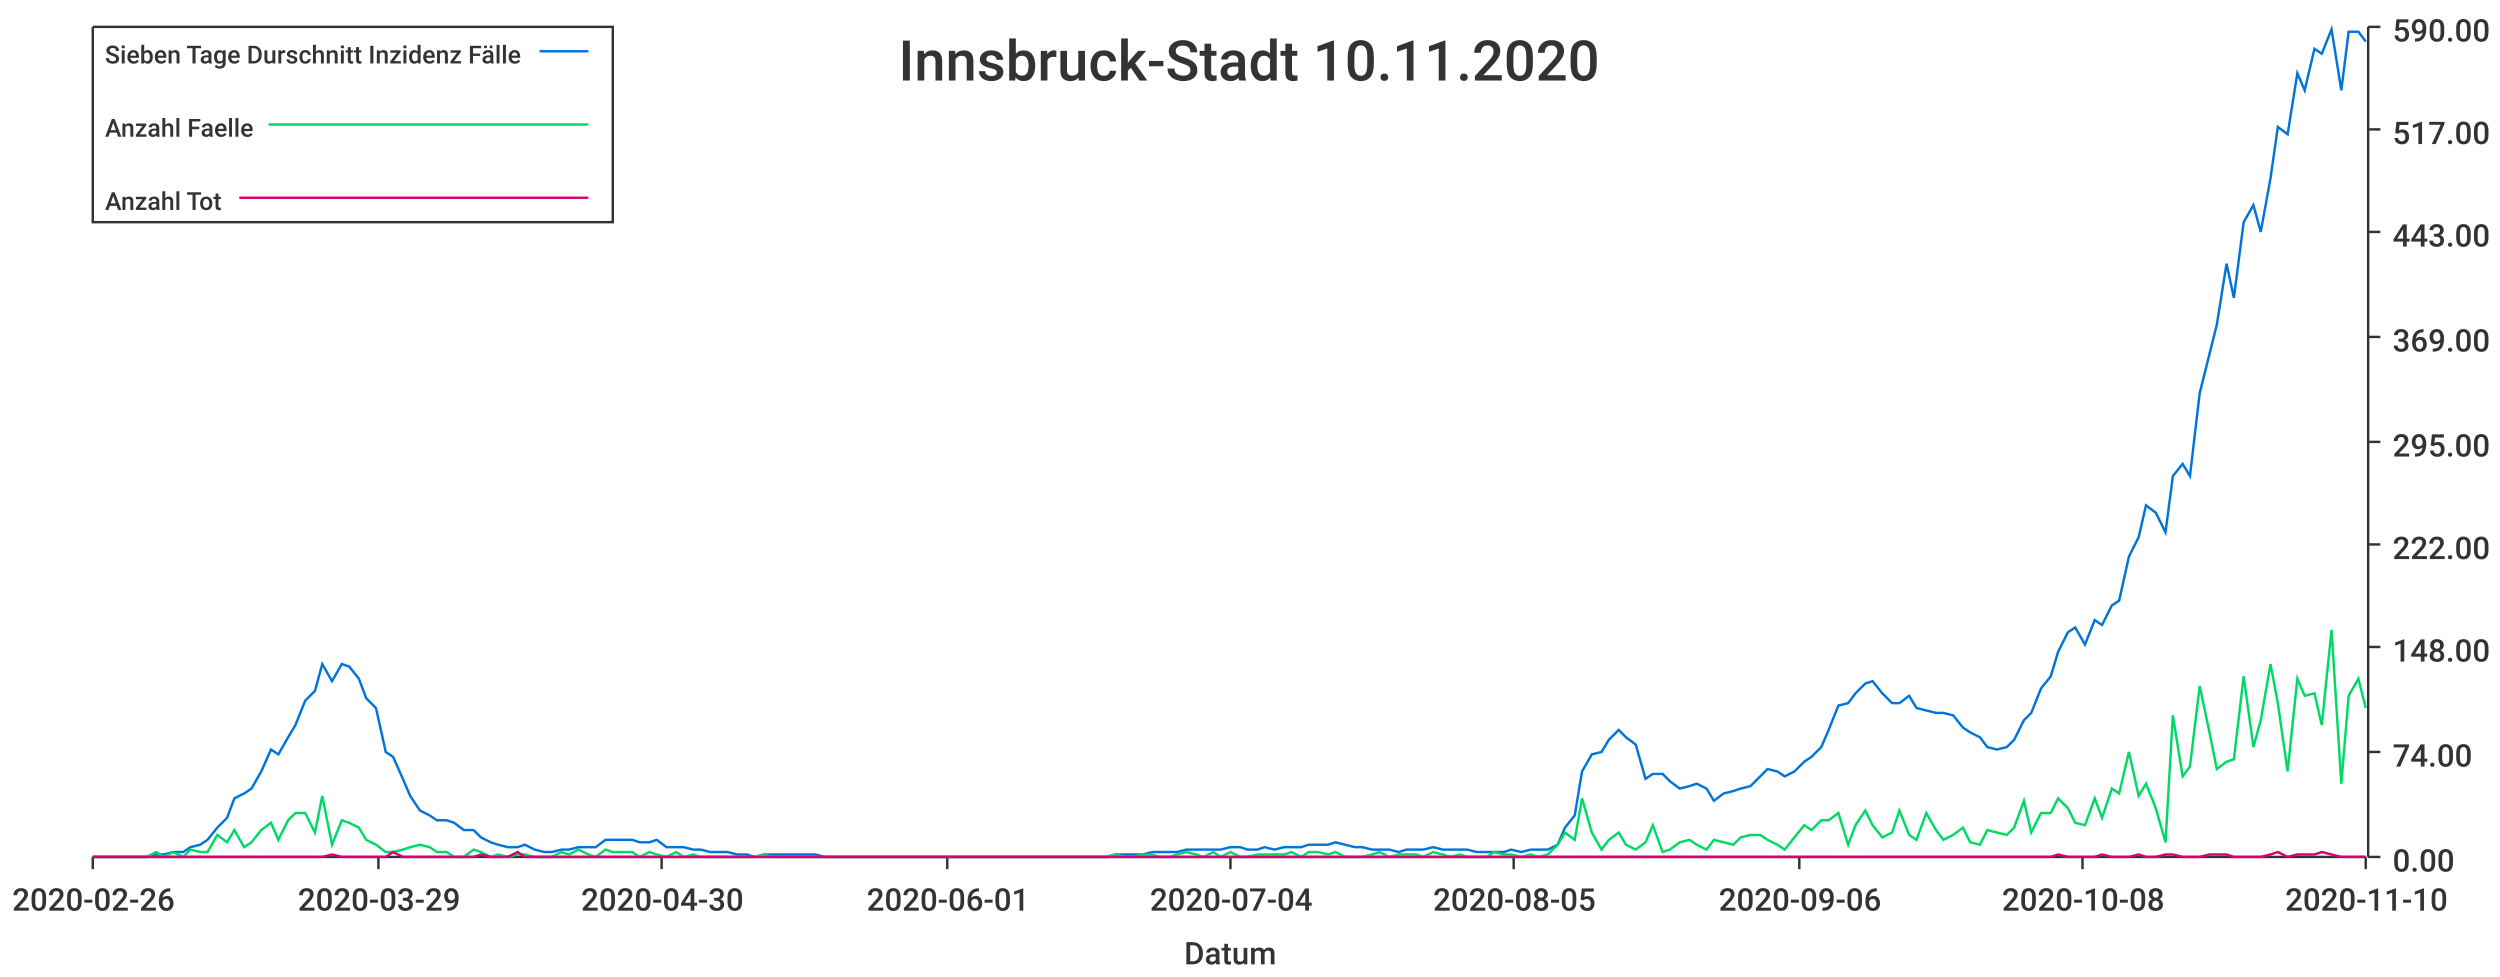
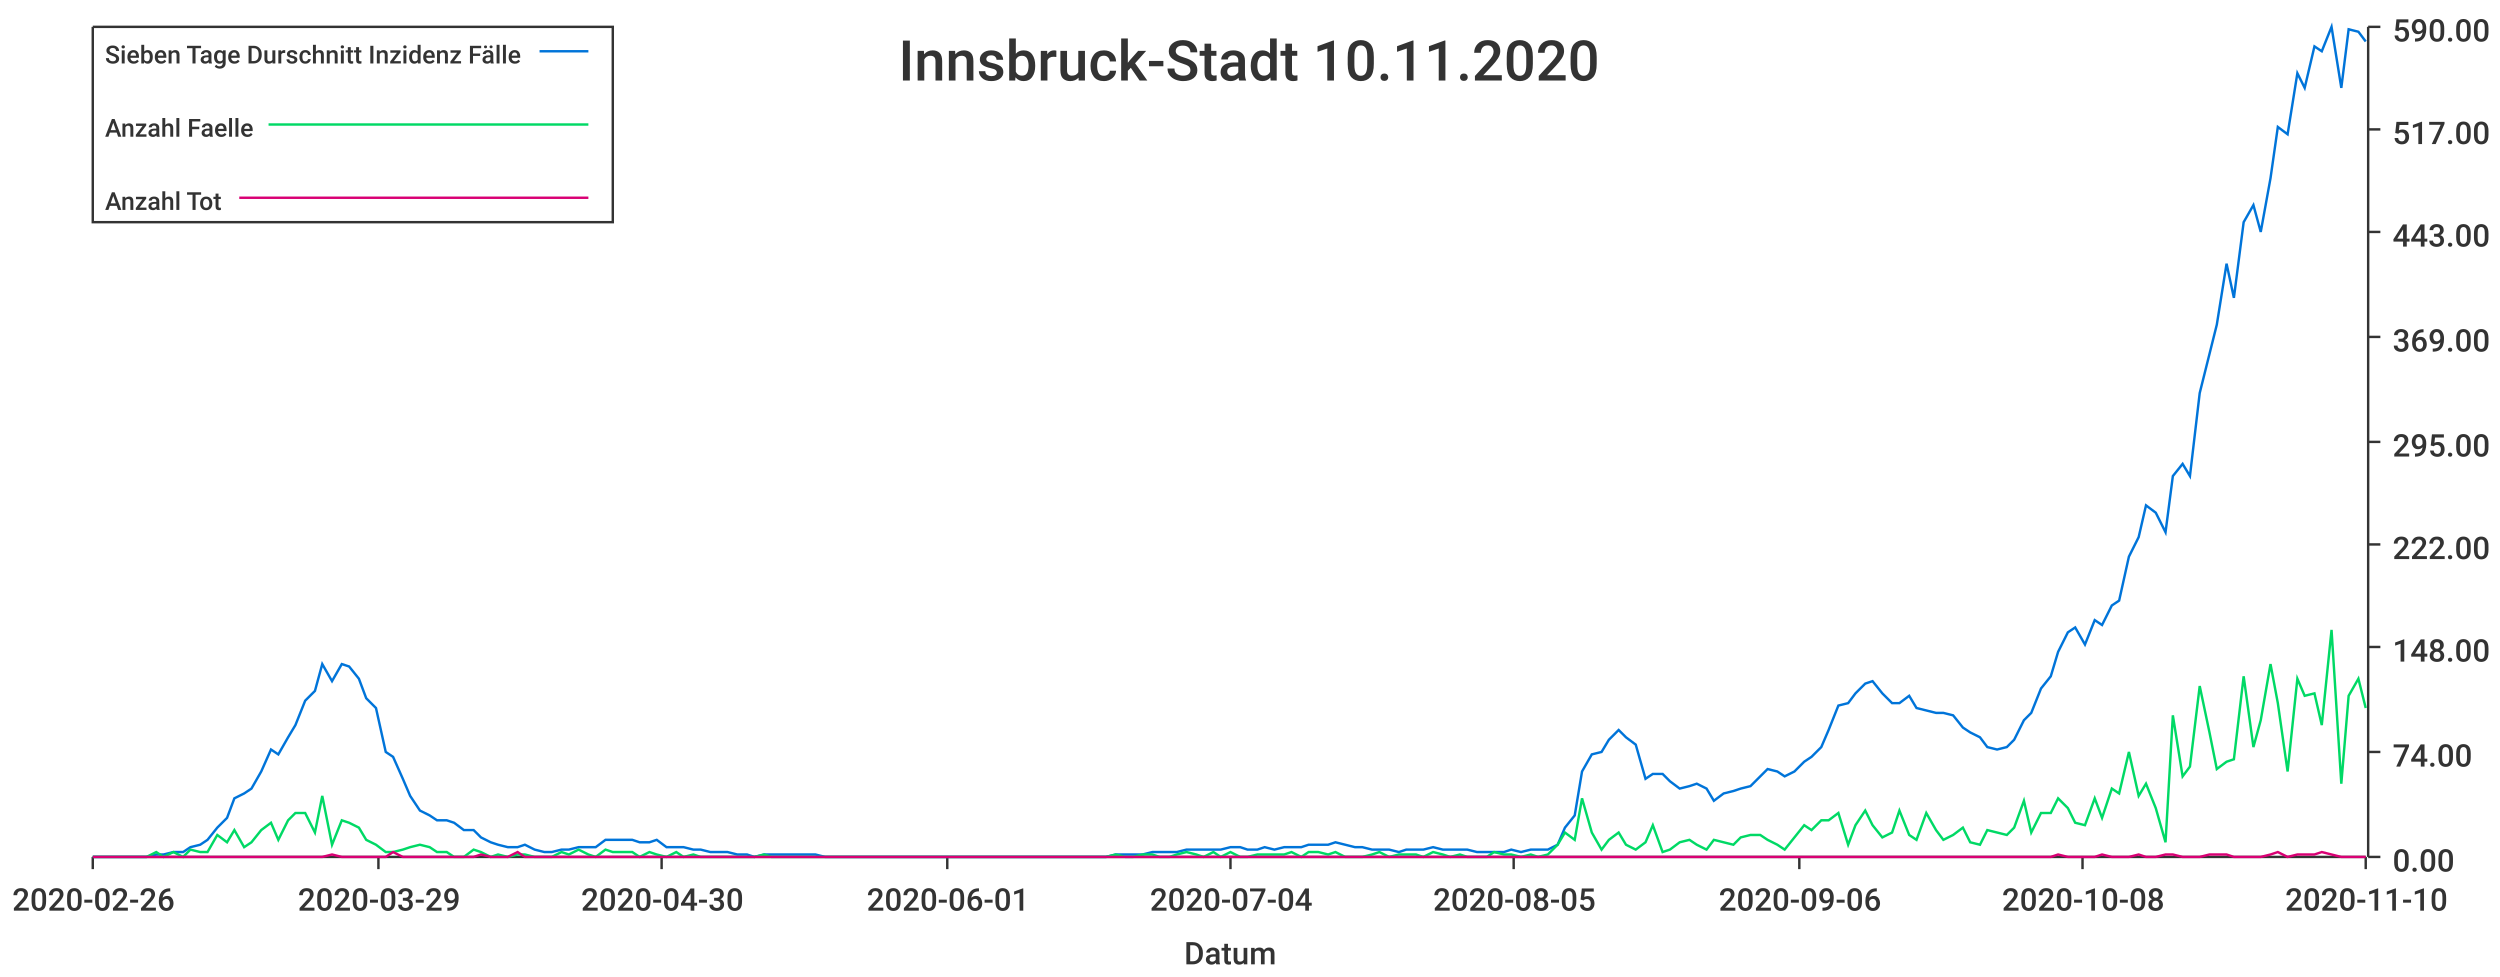
<svg xmlns="http://www.w3.org/2000/svg" width="1024" height="400">\n<path d="M 0 0 L 1024 0 L 1024 400 L 0 400 L 0 0" style="stroke-width:0;stroke:rgba(255,255,255,1.0);fill:rgba(255,255,255,1.0)" />
  <path d="M 38 11 L 969 11 L 969 351 L 38 351 L 38 11" style="stroke-width:0;stroke:rgba(255,255,255,1.0);fill:rgba(255,255,255,1.0)" />
  <path d="M 38 351 L 969 351" style="stroke-width:1;stroke:rgba(51,51,51,1.0);fill:none" />
  <path d="M 38 351 L 38 356" style="stroke-width:1;stroke:rgba(51,51,51,1.0);fill:none" />
  <text x="5" y="373" style="stroke-width:0;stroke:none;fill:rgba(51,51,51,1.0);font-size:12.8px;font-family:'Roboto Medium',sans-serif">2020-02-26</text>
  <path d="M 155 351 L 155 356" style="stroke-width:1;stroke:rgba(51,51,51,1.0);fill:none" />
  <text x="122" y="373" style="stroke-width:0;stroke:none;fill:rgba(51,51,51,1.0);font-size:12.8px;font-family:'Roboto Medium',sans-serif">2020-03-29</text>
  <path d="M 271 351 L 271 356" style="stroke-width:1;stroke:rgba(51,51,51,1.0);fill:none" />
  <text x="238" y="373" style="stroke-width:0;stroke:none;fill:rgba(51,51,51,1.0);font-size:12.8px;font-family:'Roboto Medium',sans-serif">2020-04-30</text>
  <path d="M 388 351 L 388 356" style="stroke-width:1;stroke:rgba(51,51,51,1.0);fill:none" />
  <text x="355" y="373" style="stroke-width:0;stroke:none;fill:rgba(51,51,51,1.0);font-size:12.8px;font-family:'Roboto Medium',sans-serif">2020-06-01</text>
  <path d="M 504 351 L 504 356" style="stroke-width:1;stroke:rgba(51,51,51,1.0);fill:none" />
  <text x="471" y="373" style="stroke-width:0;stroke:none;fill:rgba(51,51,51,1.0);font-size:12.8px;font-family:'Roboto Medium',sans-serif">2020-07-04</text>
  <path d="M 620 351 L 620 356" style="stroke-width:1;stroke:rgba(51,51,51,1.0);fill:none" />
  <text x="587" y="373" style="stroke-width:0;stroke:none;fill:rgba(51,51,51,1.0);font-size:12.8px;font-family:'Roboto Medium',sans-serif">2020-08-05</text>
  <path d="M 737 351 L 737 356" style="stroke-width:1;stroke:rgba(51,51,51,1.0);fill:none" />
  <text x="704" y="373" style="stroke-width:0;stroke:none;fill:rgba(51,51,51,1.0);font-size:12.8px;font-family:'Roboto Medium',sans-serif">2020-09-06</text>
  <path d="M 853 351 L 853 356" style="stroke-width:1;stroke:rgba(51,51,51,1.0);fill:none" />
  <text x="820" y="373" style="stroke-width:0;stroke:none;fill:rgba(51,51,51,1.0);font-size:12.8px;font-family:'Roboto Medium',sans-serif">2020-10-08</text>
  <path d="M 969 351 L 969 356" style="stroke-width:1;stroke:rgba(51,51,51,1.0);fill:none" />
  <text x="936" y="373" style="stroke-width:0;stroke:none;fill:rgba(51,51,51,1.0);font-size:12.8px;font-family:'Roboto Medium',sans-serif">2020-11-10</text>
  <text x="485" y="395" style="stroke-width:0;stroke:none;fill:rgba(51,51,51,1.0);font-size:12.8px;font-family:'Roboto Medium',sans-serif">Datum</text>
  <path d="M 970 351 L 970 11" style="stroke-width:1;stroke:rgba(51,51,51,1.0);fill:none" />
  <path d="M 970 351 L 975 351" style="stroke-width:1;stroke:rgba(51,51,51,1.0);fill:none" />
  <text x="980" y="357" style="stroke-width:0;stroke:none;fill:rgba(51,51,51,1.0);font-size:12.8px;font-family:'Roboto Medium',sans-serif">0.00</text>
  <path d="M 970 308 L 975 308" style="stroke-width:1;stroke:rgba(51,51,51,1.0);fill:none" />
  <text x="980" y="314" style="stroke-width:0;stroke:none;fill:rgba(51,51,51,1.0);font-size:12.8px;font-family:'Roboto Medium',sans-serif">74.00</text>
  <path d="M 970 265 L 975 265" style="stroke-width:1;stroke:rgba(51,51,51,1.0);fill:none" />
  <text x="980" y="271" style="stroke-width:0;stroke:none;fill:rgba(51,51,51,1.0);font-size:12.8px;font-family:'Roboto Medium',sans-serif">148.00</text>
  <path d="M 970 223 L 975 223" style="stroke-width:1;stroke:rgba(51,51,51,1.0);fill:none" />
  <text x="980" y="229" style="stroke-width:0;stroke:none;fill:rgba(51,51,51,1.0);font-size:12.8px;font-family:'Roboto Medium',sans-serif">222.00</text>
  <path d="M 970 181 L 975 181" style="stroke-width:1;stroke:rgba(51,51,51,1.0);fill:none" />
  <text x="980" y="187" style="stroke-width:0;stroke:none;fill:rgba(51,51,51,1.0);font-size:12.8px;font-family:'Roboto Medium',sans-serif">295.00</text>
  <path d="M 970 138 L 975 138" style="stroke-width:1;stroke:rgba(51,51,51,1.0);fill:none" />
  <text x="980" y="144" style="stroke-width:0;stroke:none;fill:rgba(51,51,51,1.0);font-size:12.8px;font-family:'Roboto Medium',sans-serif">369.00</text>
  <path d="M 970 95 L 975 95" style="stroke-width:1;stroke:rgba(51,51,51,1.0);fill:none" />
  <text x="980" y="101" style="stroke-width:0;stroke:none;fill:rgba(51,51,51,1.0);font-size:12.8px;font-family:'Roboto Medium',sans-serif">443.00</text>
  <path d="M 970 53 L 975 53" style="stroke-width:1;stroke:rgba(51,51,51,1.0);fill:none" />
  <text x="980" y="59" style="stroke-width:0;stroke:none;fill:rgba(51,51,51,1.0);font-size:12.8px;font-family:'Roboto Medium',sans-serif">517.00</text>
  <path d="M 970 11 L 975 11" style="stroke-width:1;stroke:rgba(51,51,51,1.0);fill:none" />
  <text x="980" y="17" style="stroke-width:0;stroke:none;fill:rgba(51,51,51,1.0);font-size:12.8px;font-family:'Roboto Medium',sans-serif">590.00</text>
-   <path d="M 38 351 L 42 351 L 46 351 L 49 351 L 53 351 L 57 351 L 60 351 L 64 350 L 67 350 L 71 349 L 75 349 L 78 347 L 82 346 L 85 344 L 89 339 L 93 335 L 96 327 L 100 325 L 103 323 L 107 316 L 111 307 L 114 309 L 118 302 L 121 297 L 125 287 L 129 283 L 132 272 L 136 279 L 140 272 L 143 273 L 147 278 L 150 286 L 154 290 L 158 308 L 161 310 L 165 319 L 168 326 L 172 332 L 176 334 L 179 336 L 183 336 L 186 337 L 190 340 L 194 340 L 197 343 L 201 345 L 204 346 L 208 347 L 212 347 L 215 346 L 219 348 L 223 349 L 226 349 L 230 348 L 233 348 L 237 347 L 241 347 L 244 347 L 248 344 L 251 344 L 255 344 L 259 344 L 262 345 L 266 345 L 269 344 L 273 347 L 277 347 L 280 347 L 284 348 L 287 348 L 291 349 L 295 349 L 298 349 L 302 350 L 306 350 L 309 351 L 313 350 L 316 350 L 320 350 L 324 350 L 327 350 L 331 350 L 334 350 L 338 351 L 342 351 L 345 351 L 349 351 L 352 351 L 356 351 L 360 351 L 363 351 L 367 351 L 370 351 L 374 351 L 378 351 L 381 351 L 385 351 L 389 351 L 392 351 L 396 351 L 399 351 L 403 351 L 407 351 L 410 351 L 414 351 L 417 351 L 421 351 L 425 351 L 428 351 L 432 351 L 435 351 L 439 351 L 443 351 L 446 351 L 450 351 L 453 351 L 457 350 L 461 350 L 464 350 L 468 350 L 472 349 L 475 349 L 479 349 L 482 349 L 486 348 L 490 348 L 493 348 L 497 348 L 500 348 L 504 347 L 508 347 L 511 348 L 515 348 L 518 347 L 522 348 L 526 347 L 529 347 L 533 347 L 536 346 L 540 346 L 544 346 L 547 345 L 551 346 L 555 347 L 558 347 L 562 348 L 565 348 L 569 348 L 573 349 L 576 348 L 580 348 L 583 348 L 587 347 L 591 348 L 594 348 L 598 348 L 601 348 L 605 349 L 609 349 L 612 349 L 616 349 L 619 348 L 623 349 L 627 348 L 630 348 L 634 348 L 638 346 L 641 339 L 645 334 L 648 316 L 652 309 L 656 308 L 659 303 L 663 299 L 666 302 L 670 305 L 674 319 L 677 317 L 681 317 L 684 320 L 688 323 L 692 322 L 695 321 L 699 323 L 702 328 L 706 325 L 710 324 L 713 323 L 717 322 L 721 318 L 724 315 L 728 316 L 731 318 L 735 316 L 739 312 L 742 310 L 746 306 L 749 299 L 753 289 L 757 288 L 760 284 L 764 280 L 767 279 L 771 284 L 775 288 L 778 288 L 782 285 L 785 290 L 789 291 L 793 292 L 796 292 L 800 293 L 804 298 L 807 300 L 811 302 L 814 306 L 818 307 L 822 306 L 825 303 L 829 295 L 832 292 L 836 282 L 840 277 L 843 267 L 847 259 L 850 257 L 854 264 L 858 254 L 861 256 L 865 248 L 868 246 L 872 228 L 876 220 L 879 207 L 883 210 L 887 218 L 890 195 L 894 190 L 897 195 L 901 161 L 905 145 L 908 133 L 912 108 L 915 122 L 919 91 L 923 84 L 926 95 L 930 73 L 933 52 L 937 55 L 941 30 L 944 37 L 948 20 L 951 22 L 955 12 L 959 37 L 962 13 L 966 13 L 969 17" style="stroke-width:1;stroke:rgba(0,116,217,1.0);fill:none" />
+   <path d="M 38 351 L 42 351 L 46 351 L 49 351 L 53 351 L 57 351 L 60 351 L 64 350 L 67 350 L 71 349 L 75 349 L 78 347 L 82 346 L 85 344 L 89 339 L 93 335 L 96 327 L 100 325 L 103 323 L 107 316 L 111 307 L 114 309 L 118 302 L 121 297 L 125 287 L 129 283 L 132 272 L 136 279 L 140 272 L 143 273 L 147 278 L 150 286 L 154 290 L 158 308 L 161 310 L 165 319 L 168 326 L 172 332 L 176 334 L 179 336 L 183 336 L 186 337 L 190 340 L 194 340 L 197 343 L 201 345 L 204 346 L 208 347 L 212 347 L 215 346 L 219 348 L 223 349 L 226 349 L 230 348 L 233 348 L 237 347 L 241 347 L 244 347 L 248 344 L 251 344 L 255 344 L 259 344 L 262 345 L 266 345 L 269 344 L 273 347 L 277 347 L 280 347 L 284 348 L 287 348 L 291 349 L 295 349 L 298 349 L 302 350 L 306 350 L 309 351 L 313 350 L 316 350 L 320 350 L 324 350 L 327 350 L 331 350 L 334 350 L 338 351 L 342 351 L 345 351 L 349 351 L 352 351 L 356 351 L 360 351 L 363 351 L 367 351 L 370 351 L 374 351 L 378 351 L 381 351 L 385 351 L 389 351 L 392 351 L 396 351 L 399 351 L 403 351 L 407 351 L 410 351 L 414 351 L 417 351 L 421 351 L 425 351 L 428 351 L 432 351 L 435 351 L 439 351 L 443 351 L 446 351 L 450 351 L 453 351 L 457 350 L 461 350 L 464 350 L 468 350 L 472 349 L 475 349 L 479 349 L 482 349 L 486 348 L 490 348 L 493 348 L 497 348 L 500 348 L 504 347 L 508 347 L 511 348 L 515 348 L 518 347 L 522 348 L 526 347 L 529 347 L 533 347 L 536 346 L 540 346 L 544 346 L 547 345 L 551 346 L 555 347 L 558 347 L 562 348 L 565 348 L 569 348 L 573 349 L 576 348 L 580 348 L 583 348 L 587 347 L 591 348 L 594 348 L 598 348 L 601 348 L 605 349 L 609 349 L 612 349 L 616 349 L 619 348 L 623 349 L 627 348 L 630 348 L 634 348 L 638 346 L 641 339 L 645 334 L 648 316 L 652 309 L 656 308 L 659 303 L 663 299 L 666 302 L 670 305 L 674 319 L 677 317 L 681 317 L 684 320 L 688 323 L 692 322 L 695 321 L 699 323 L 702 328 L 706 325 L 710 324 L 713 323 L 717 322 L 721 318 L 724 315 L 728 316 L 731 318 L 735 316 L 739 312 L 742 310 L 746 306 L 749 299 L 753 289 L 757 288 L 760 284 L 764 280 L 767 279 L 771 284 L 775 288 L 778 288 L 782 285 L 785 290 L 789 291 L 793 292 L 796 292 L 800 293 L 804 298 L 807 300 L 811 302 L 814 306 L 818 307 L 822 306 L 825 303 L 829 295 L 832 292 L 836 282 L 840 277 L 843 267 L 847 259 L 850 257 L 854 264 L 858 254 L 861 256 L 865 248 L 868 246 L 872 228 L 876 220 L 879 207 L 883 210 L 887 218 L 890 195 L 894 190 L 897 195 L 901 161 L 905 145 L 908 133 L 912 108 L 915 122 L 919 91 L 923 84 L 926 95 L 930 73 L 933 52 L 937 55 L 941 30 L 944 36 L 948 19 L 951 21 L 955 11 L 959 36 L 962 12 L 966 13 L 969 17" style="stroke-width:1;stroke:rgba(0,116,217,1.0);fill:none" />
  <path d="M 38 351 L 42 351 L 46 351 L 49 351 L 53 351 L 57 351 L 60 351 L 64 349 L 67 351 L 71 349 L 75 351 L 78 348 L 82 349 L 85 349 L 89 342 L 93 345 L 96 340 L 100 347 L 103 345 L 107 340 L 111 337 L 114 344 L 118 336 L 121 333 L 125 333 L 129 341 L 132 326 L 136 346 L 140 336 L 143 337 L 147 339 L 150 344 L 154 346 L 158 349 L 161 349 L 165 348 L 168 347 L 172 346 L 176 347 L 179 349 L 183 349 L 186 351 L 190 351 L 194 348 L 197 349 L 201 351 L 204 350 L 208 351 L 212 350 L 215 350 L 219 351 L 223 351 L 226 351 L 230 349 L 233 350 L 237 348 L 241 350 L 244 351 L 248 348 L 251 349 L 255 349 L 259 349 L 262 351 L 266 349 L 269 350 L 273 351 L 277 349 L 280 351 L 284 350 L 287 351 L 291 351 L 295 351 L 298 351 L 302 351 L 306 351 L 309 351 L 313 350 L 316 351 L 320 351 L 324 351 L 327 351 L 331 351 L 334 351 L 338 351 L 342 351 L 345 351 L 349 351 L 352 351 L 356 351 L 360 351 L 363 351 L 367 351 L 370 351 L 374 351 L 378 351 L 381 351 L 385 351 L 389 351 L 392 351 L 396 351 L 399 351 L 403 351 L 407 351 L 410 351 L 414 351 L 417 351 L 421 351 L 425 351 L 428 351 L 432 351 L 435 351 L 439 351 L 443 351 L 446 351 L 450 351 L 453 351 L 457 350 L 461 351 L 464 351 L 468 350 L 472 350 L 475 351 L 479 351 L 482 350 L 486 349 L 490 350 L 493 351 L 497 349 L 500 351 L 504 349 L 508 351 L 511 351 L 515 350 L 518 350 L 522 350 L 526 350 L 529 349 L 533 351 L 536 349 L 540 349 L 544 350 L 547 349 L 551 351 L 555 351 L 558 351 L 562 350 L 565 349 L 569 351 L 573 350 L 576 350 L 580 350 L 583 351 L 587 349 L 591 350 L 594 351 L 598 350 L 601 351 L 605 351 L 609 351 L 612 349 L 616 350 L 619 350 L 623 351 L 627 350 L 630 351 L 634 350 L 638 346 L 641 341 L 645 344 L 648 327 L 652 341 L 656 348 L 659 344 L 663 341 L 666 346 L 670 348 L 674 345 L 677 338 L 681 349 L 684 348 L 688 345 L 692 344 L 695 346 L 699 348 L 702 344 L 706 345 L 710 346 L 713 343 L 717 342 L 721 342 L 724 344 L 728 346 L 731 348 L 735 343 L 739 338 L 742 340 L 746 336 L 749 336 L 753 333 L 757 346 L 760 338 L 764 332 L 767 338 L 771 343 L 775 341 L 778 332 L 782 342 L 785 344 L 789 333 L 793 340 L 796 344 L 800 342 L 804 339 L 807 345 L 811 346 L 814 340 L 818 341 L 822 342 L 825 339 L 829 328 L 832 341 L 836 333 L 840 333 L 843 327 L 847 331 L 850 337 L 854 338 L 858 327 L 861 335 L 865 323 L 868 325 L 872 308 L 876 326 L 879 321 L 883 331 L 887 345 L 890 293 L 894 318 L 897 314 L 901 281 L 905 300 L 908 315 L 912 312 L 915 311 L 919 277 L 923 306 L 926 295 L 930 272 L 933 288 L 937 316 L 941 278 L 944 285 L 948 284 L 951 297 L 955 258 L 959 321 L 962 285 L 966 278 L 969 290" style="stroke-width:1;stroke:rgba(0,217,101,1.0);fill:none" />
  <path d="M 38 351 L 42 351 L 46 351 L 49 351 L 53 351 L 57 351 L 60 351 L 64 351 L 67 351 L 71 351 L 75 351 L 78 351 L 82 351 L 85 351 L 89 351 L 93 351 L 96 351 L 100 351 L 103 351 L 107 351 L 111 351 L 114 351 L 118 351 L 121 351 L 125 351 L 129 351 L 132 351 L 136 350 L 140 351 L 143 351 L 147 351 L 150 351 L 154 351 L 158 351 L 161 349 L 165 351 L 168 351 L 172 351 L 176 351 L 179 351 L 183 351 L 186 351 L 190 351 L 194 351 L 197 350 L 201 351 L 204 351 L 208 351 L 212 349 L 215 351 L 219 351 L 223 351 L 226 351 L 230 351 L 233 351 L 237 351 L 241 351 L 244 351 L 248 351 L 251 351 L 255 351 L 259 351 L 262 351 L 266 351 L 269 351 L 273 351 L 277 351 L 280 351 L 284 351 L 287 351 L 291 351 L 295 351 L 298 351 L 302 351 L 306 351 L 309 351 L 313 351 L 316 351 L 320 351 L 324 351 L 327 351 L 331 351 L 334 351 L 338 351 L 342 351 L 345 351 L 349 351 L 352 351 L 356 351 L 360 351 L 363 351 L 367 351 L 370 351 L 374 351 L 378 351 L 381 351 L 385 351 L 389 351 L 392 351 L 396 351 L 399 351 L 403 351 L 407 351 L 410 351 L 414 351 L 417 351 L 421 351 L 425 351 L 428 351 L 432 351 L 435 351 L 439 351 L 443 351 L 446 351 L 450 351 L 453 351 L 457 351 L 461 351 L 464 351 L 468 351 L 472 351 L 475 351 L 479 351 L 482 351 L 486 351 L 490 351 L 493 351 L 497 351 L 500 351 L 504 351 L 508 351 L 511 351 L 515 351 L 518 351 L 522 351 L 526 351 L 529 351 L 533 351 L 536 351 L 540 351 L 544 351 L 547 351 L 551 351 L 555 351 L 558 351 L 562 351 L 565 351 L 569 351 L 573 351 L 576 351 L 580 351 L 583 351 L 587 351 L 591 351 L 594 351 L 598 351 L 601 351 L 605 351 L 609 351 L 612 351 L 616 351 L 619 351 L 623 351 L 627 351 L 630 351 L 634 351 L 638 351 L 641 351 L 645 351 L 648 351 L 652 351 L 656 351 L 659 351 L 663 351 L 666 351 L 670 351 L 674 351 L 677 351 L 681 351 L 684 351 L 688 351 L 692 351 L 695 351 L 699 351 L 702 351 L 706 351 L 710 351 L 713 351 L 717 351 L 721 351 L 724 351 L 728 351 L 731 351 L 735 351 L 739 351 L 742 351 L 746 351 L 749 351 L 753 351 L 757 351 L 760 351 L 764 351 L 767 351 L 771 351 L 775 351 L 778 351 L 782 351 L 785 351 L 789 351 L 793 351 L 796 351 L 800 351 L 804 351 L 807 351 L 811 351 L 814 351 L 818 351 L 822 351 L 825 351 L 829 351 L 832 351 L 836 351 L 840 351 L 843 350 L 847 351 L 850 351 L 854 351 L 858 351 L 861 350 L 865 351 L 868 351 L 872 351 L 876 350 L 879 351 L 883 351 L 887 350 L 890 350 L 894 351 L 897 351 L 901 351 L 905 350 L 908 350 L 912 350 L 915 351 L 919 351 L 923 351 L 926 351 L 930 350 L 933 349 L 937 351 L 941 350 L 944 350 L 948 350 L 951 349 L 955 350 L 959 351 L 962 351 L 966 351 L 969 351" style="stroke-width:1;stroke:rgba(217,0,116,1.0);fill:none" />
  <text x="368" y="33" style="stroke-width:0;stroke:none;fill:rgba(51,51,51,1.0);font-size:23.0px;font-family:'Roboto Medium',sans-serif">Innsbruck-Stadt 10.11.2020</text>
  <path d="M 38 11 L 251 11 L 251 91 L 38 91 L 38 11" style="stroke-width:1;stroke:rgba(51,51,51,1.0);fill:rgba(255,255,255,1.0)" />
  <text x="43" y="26" style="stroke-width:0;stroke:none;fill:rgba(51,51,51,1.0);font-size:10.2px;font-family:'Roboto Medium',sans-serif">Sieben Tage Durschnitt Inzidenz Fälle</text>
  <path d="M 221 21 L 241 21" style="stroke-width:1;stroke:rgba(0,116,217,1.0);fill:none" />
  <text x="43" y="56" style="stroke-width:0;stroke:none;fill:rgba(51,51,51,1.0);font-size:10.2px;font-family:'Roboto Medium',sans-serif">Anzahl Faelle</text>
  <path d="M 110 51 L 241 51" style="stroke-width:1;stroke:rgba(0,217,101,1.0);fill:none" />
  <text x="43" y="86" style="stroke-width:0;stroke:none;fill:rgba(51,51,51,1.0);font-size:10.2px;font-family:'Roboto Medium',sans-serif">Anzahl Tot</text>
  <path d="M 98 81 L 241 81" style="stroke-width:1;stroke:rgba(217,0,116,1.0);fill:none" />
</svg>
